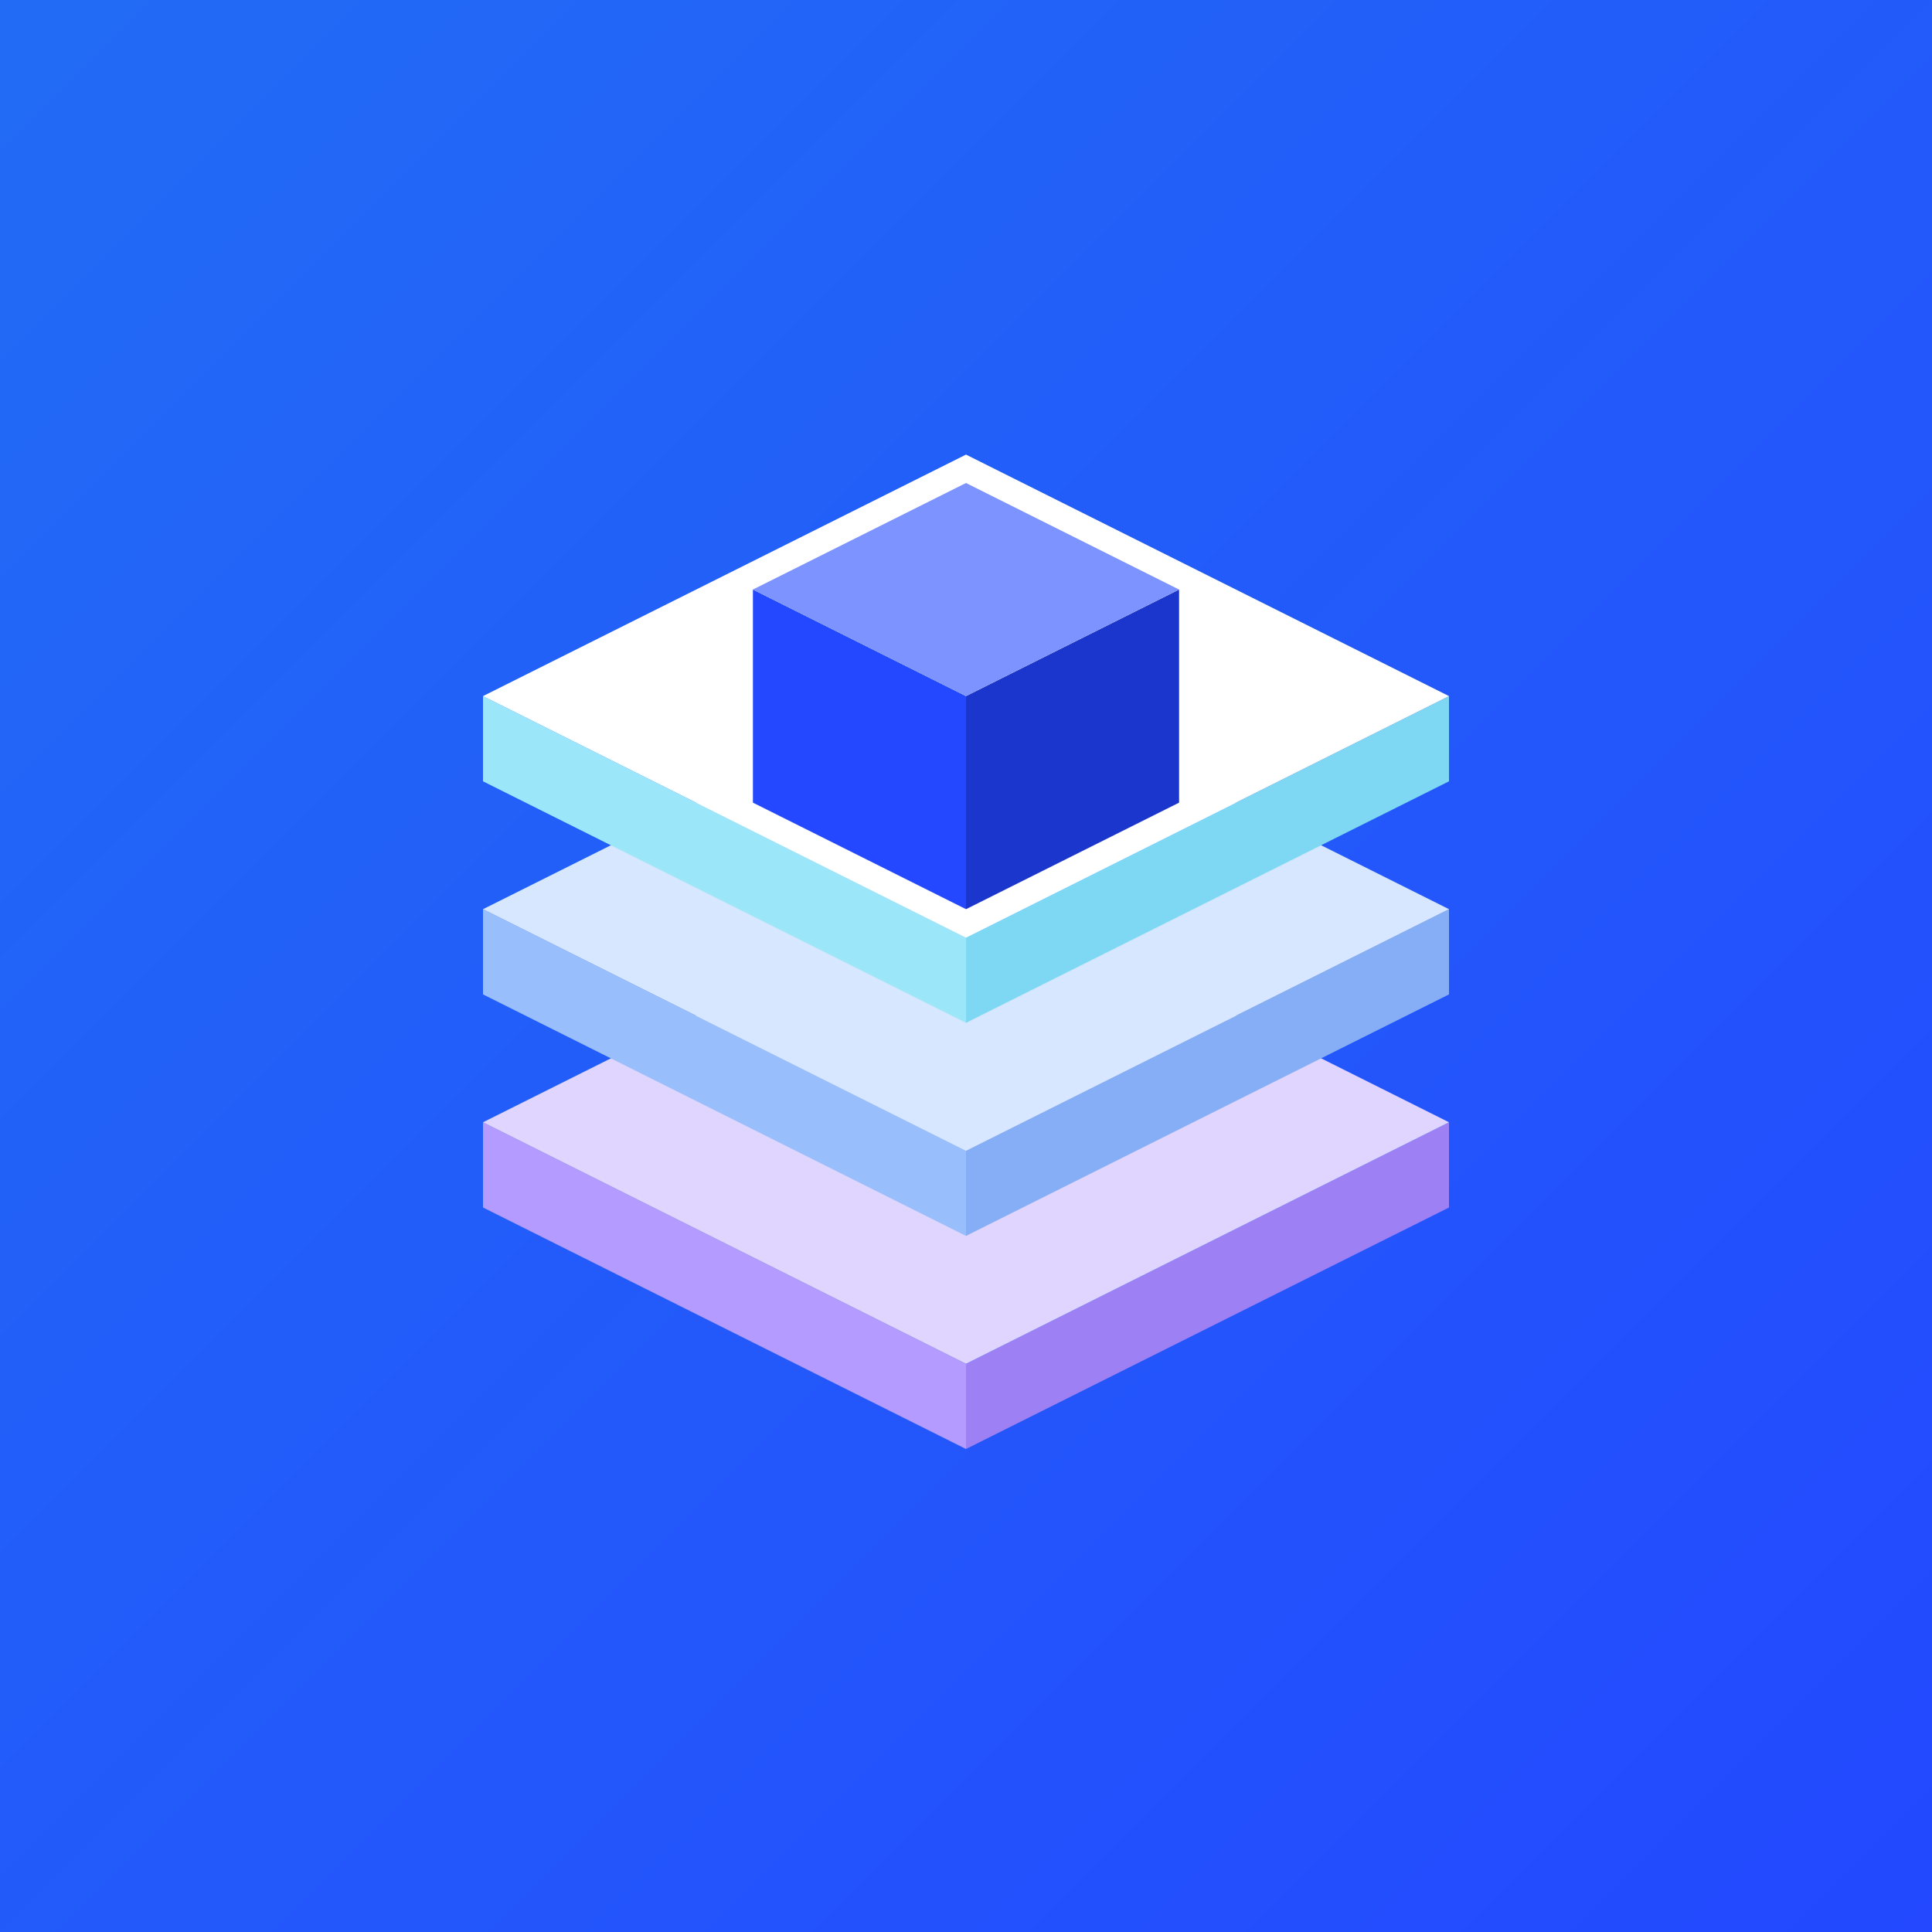
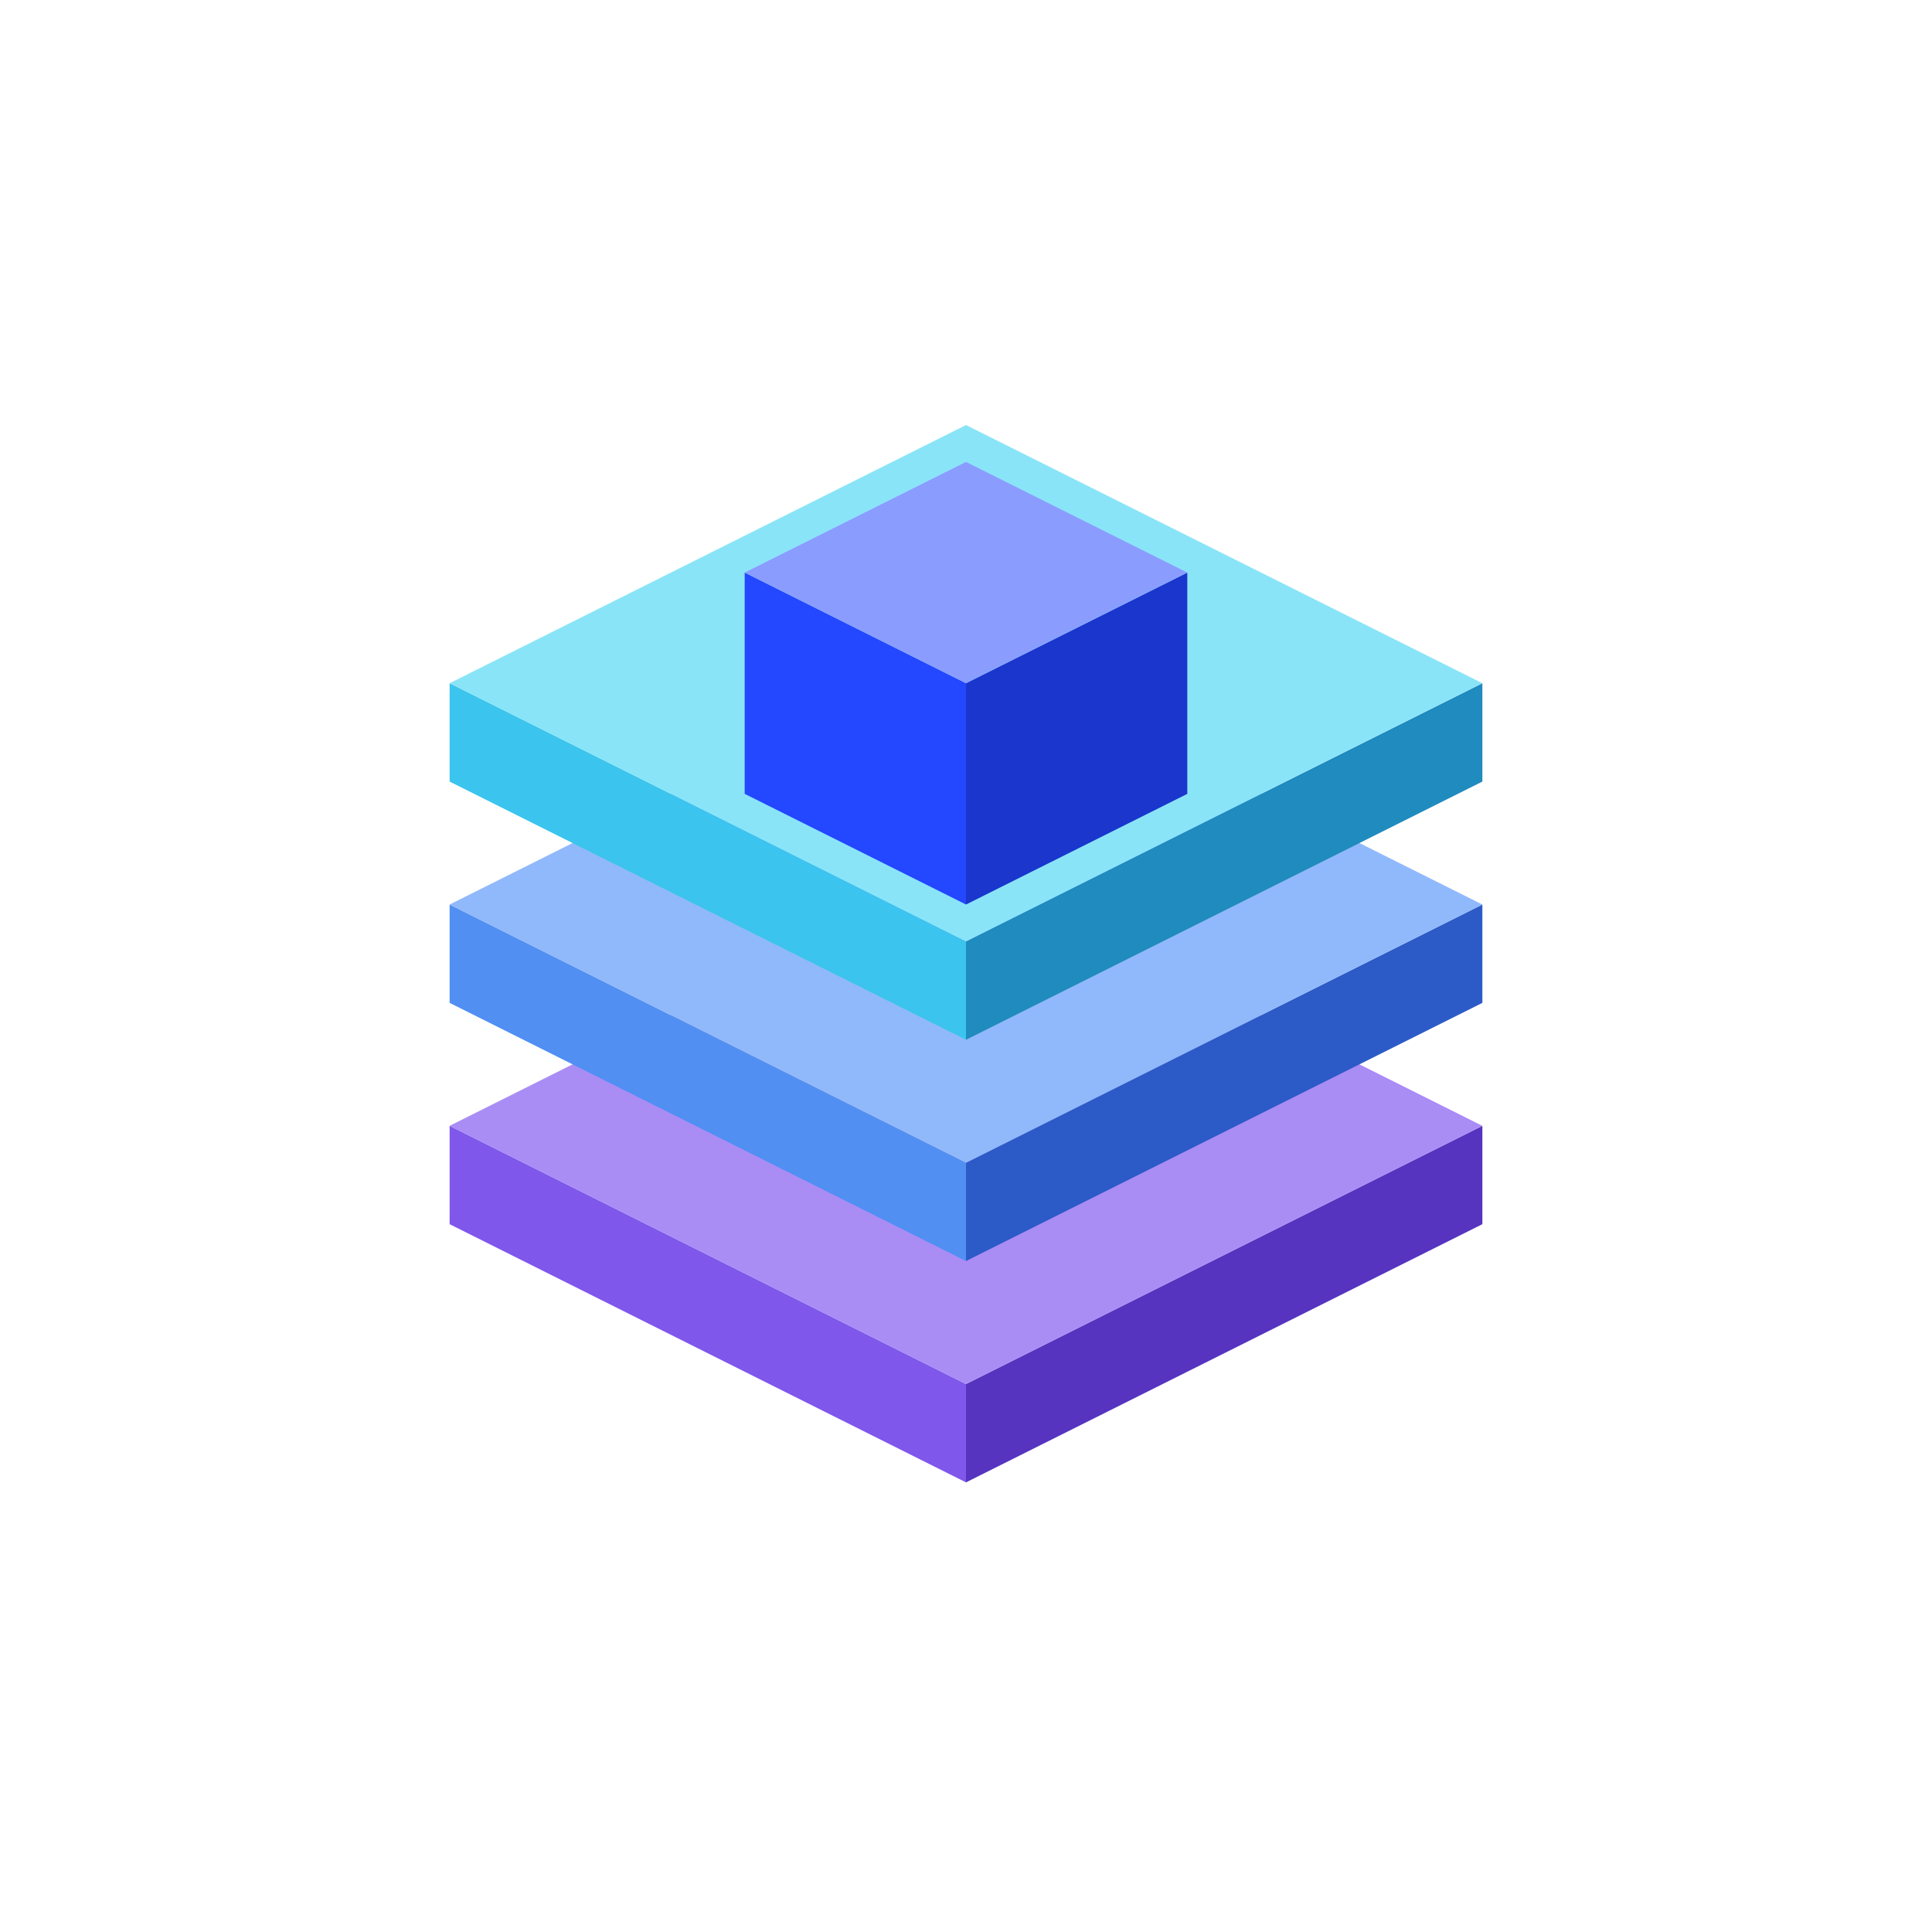
<svg xmlns="http://www.w3.org/2000/svg" viewBox="0 0 512 512" width="512" height="512">
-   <defs>
-     <linearGradient id="g" x1="0" y1="0" x2="1" y2="1">
-       <stop offset="0" stop-color="#226CF5" />
-       <stop offset="1" stop-color="#2348FF" />
-     </linearGradient>
-   </defs>
-   <rect width="512" height="512" rx="0" fill="url(#g)" />
-   <g transform="translate(75.2941 75.2941) scale(7.52941)">
-     <path d="M7 29.5L24 38L24 41L7 32.5Z" fill="#B39BFF" />
-     <path d="M24 38L41 29.5L41 32.5L24 41Z" fill="#9C80F4" />
-     <path d="M24 21L41 29.5L24 38L7 29.5Z" fill="#E0D5FF" />
-     <path d="M7 22L24 30.5L24 33.5L7 25Z" fill="#98BEFB" />
-     <path d="M24 30.5L41 22L41 25L24 33.5Z" fill="#86AEF6" />
-     <path d="M24 13.5L41 22L24 30.5L7 22Z" fill="#D6E7FF" />
-     <path d="M7 14.5L24 23L24 26L7 17.5Z" fill="#9CE6FA" />
-     <path d="M24 23L41 14.5L41 17.5L24 26Z" fill="#7FD8F3" />
-     <path d="M24 6L41 14.5L24 23L7 14.5Z" fill="#FFFFFF" />
-     <path d="M16.5 10.75L24 14.5L24 22L16.5 18.25Z" fill="#2348FF" />
-     <path d="M24 14.5L31.5 10.75L31.5 18.25L24 22Z" fill="#1A36CC" />
-     <path d="M24 7L31.5 10.75L24 14.5L16.5 10.75Z" fill="#7D93FF" />
+   <rect width="512" height="512" rx="0" fill="#FFFFFF" />
+   <g transform="translate(99.6073 99.6073) scale(6.51636)">
+     <path d="M3 30.5L24 41L24 45L3 34.5Z" fill="#7F57EB" />
+     <path d="M24 41L45 30.5L45 34.5L24 45Z" fill="#5634BF" />
+     <path d="M24 20L45 30.5L24 41L3 30.5Z" fill="#AA8CF5" />
+     <path d="M3 21.5L24 32L24 36L3 25.5Z" fill="#518FF2" />
+     <path d="M24 32L45 21.5L45 25.5L24 36Z" fill="#2C5BC8" />
+     <path d="M24 11L45 21.5L24 32L3 21.5Z" fill="#8FB9FA" />
+     <path d="M3 12.5L24 23L24 27L3 16.5Z" fill="#3BC4EE" />
+     <path d="M24 23L45 12.5L45 16.5L24 27Z" fill="#1F8BBE" />
+     <path d="M24 2L45 12.5L24 23L3 12.5Z" fill="#8AE4F8" />
+     <path d="M15 8L24 12.5L24 21.5L15 17Z" fill="#2348FF" />
+     <path d="M24 12.5L33 8L33 17L24 21.5Z" fill="#1A36CC" />
+     <path d="M24 3.5L33 8L24 12.5L15 8Z" fill="#8A9DFF" />
  </g>
</svg>
